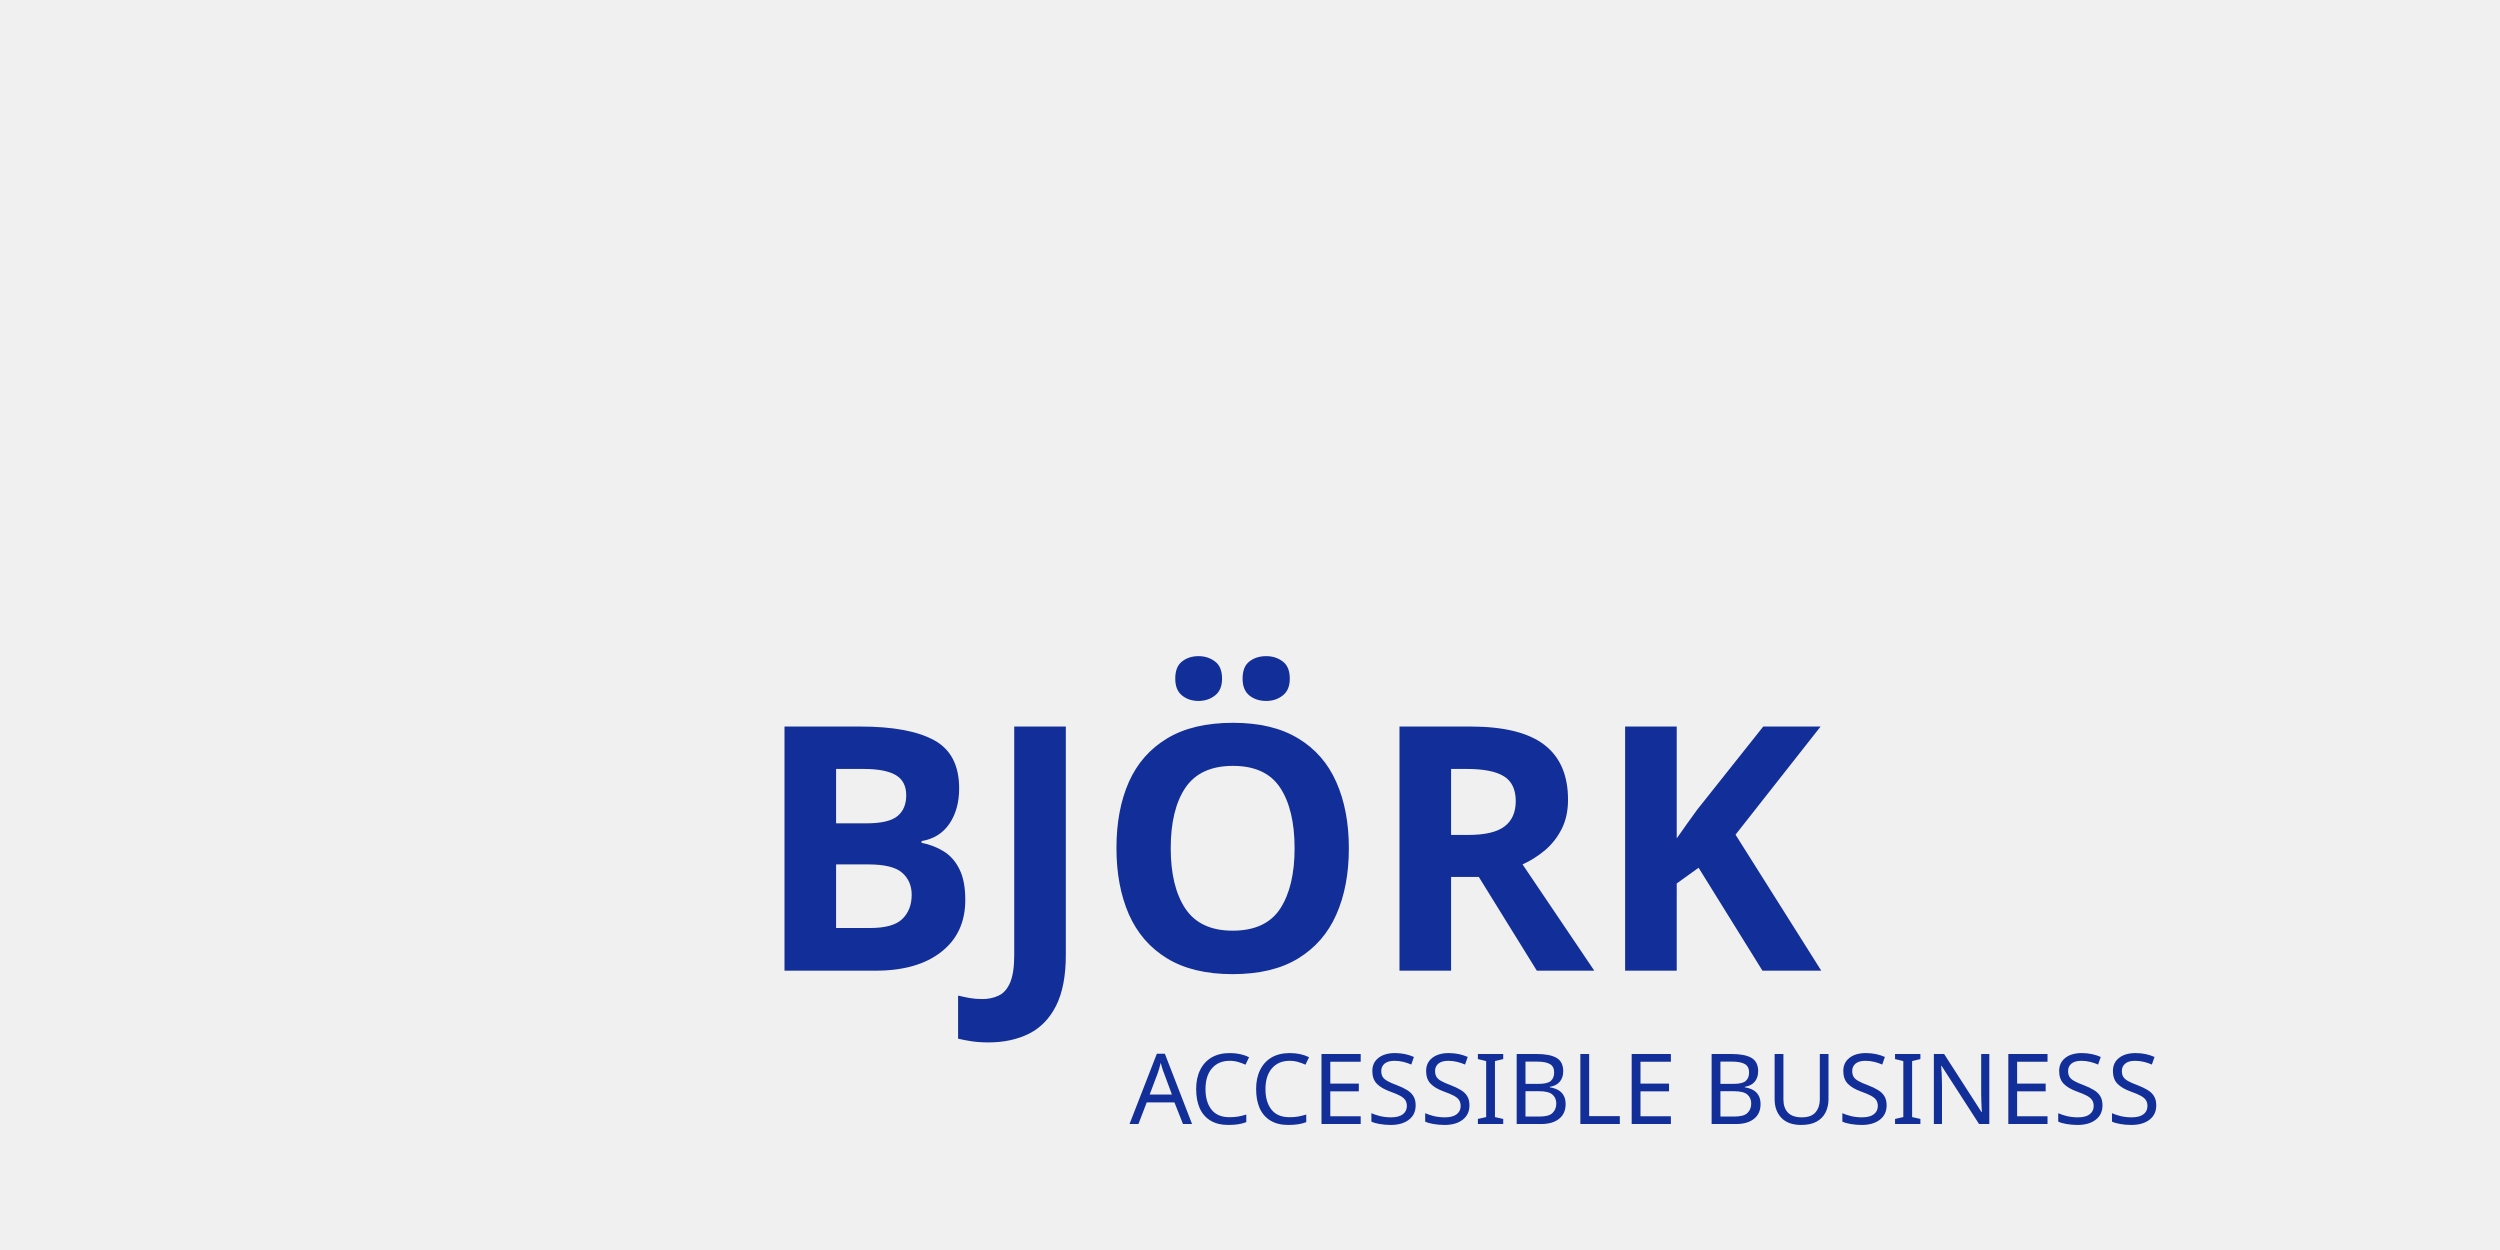
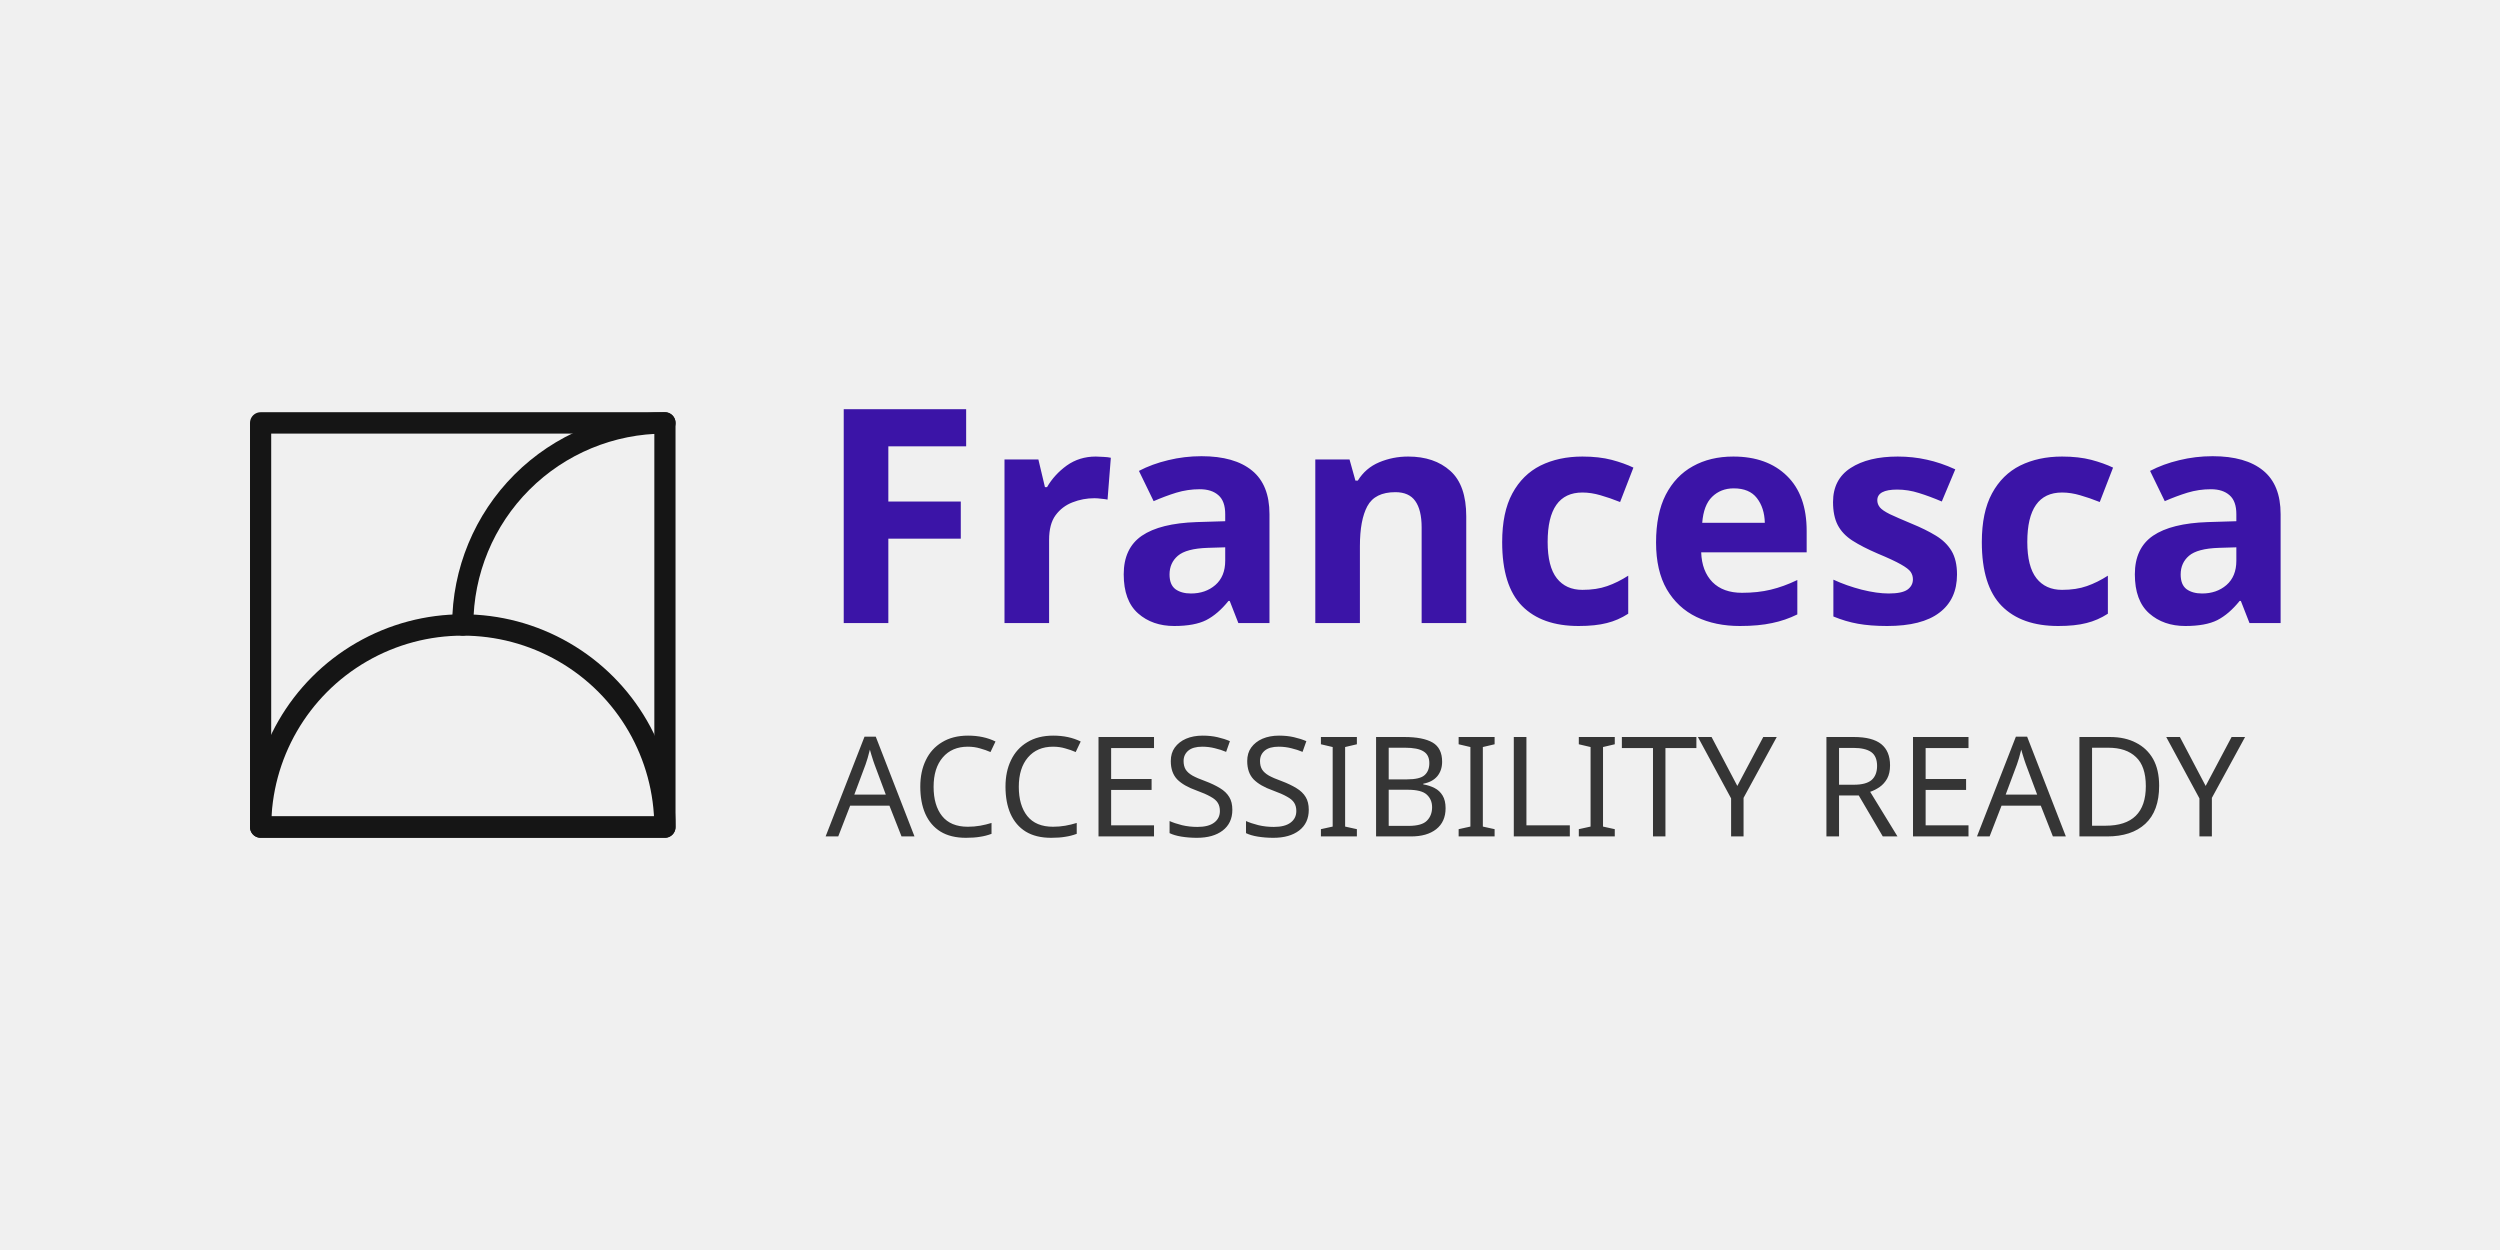
<svg xmlns="http://www.w3.org/2000/svg" width="400" height="200" viewBox="0 0 400 200" version="1.1" id="svg8">
  <defs id="defs2" />
  <g id="layer2" transform="translate(0,-5.291667)" style="display:none">
    <rect style="fill:#ffffff;stroke:none;stroke-width:1.89;stroke-linecap:square;stop-color:#000000" id="rect2524" width="400" height="200" x="0" y="5.292" rx="0" ry="0" />
  </g>
  <g id="layer1" style="display:none">
    <g id="g9365" transform="translate(0.6553203,-20.00002)">
      <g transform="matrix(2.727272,0,0,2.727272,-1734.171,-2359.224)" id="g2333" style="display:inline;stroke-width:0.367">
        <g style="display:inline;fill:#1a1a1a;stroke-width:1" id="g2331" transform="matrix(0.3666668,0,0,0.3666668,-149.2845,716.4422)">
          <path id="path2355" d="m 2299.035,535.179 c 3.094,16.083 -1.024,38.765 -15.636,46.162 -18.459,9.345 -55.174,1.709 -58.896,-18.643 -2.005,-10.96 16.274,-15.732 24.229,-23.534 9.983,-9.792 14.724,-29.548 28.708,-29.594 11.166,-0.036 19.486,14.643 21.595,25.608 z" style="opacity:1;fill:#ffffff;fill-opacity:1;stroke:none;stroke-width:1;stroke-linecap:square" />
          <path style="opacity:0.5;fill:#aa5a00;fill-opacity:1;stroke:none;stroke-width:1;stroke-linecap:square" d="m 2299.035,535.179 c 3.094,16.083 -1.024,38.765 -15.636,46.162 -18.459,9.345 -55.174,1.709 -58.896,-18.643 -2.005,-10.96 16.274,-15.732 24.229,-23.534 9.983,-9.792 14.724,-29.548 28.708,-29.594 11.166,-0.036 19.486,14.643 21.595,25.608 z" id="path2327" />
          <path style="fill:#1a1a10;fill-opacity:1;stroke-width:1" d="m 2270.983,559.873 c -8.923,8.51 -22.439,8.686 -30.259,0.373 -5.689,-6.047 -6.524,-13.554 -3.65,-19.453 3.099,-6.361 9.741,-9.047 14.564,-8.295 7.706,1.201 12.313,11.393 5.976,15.48 -1.048,0.676 -3.977,1.639 -5.383,-0.792 -1.118,-1.933 1.877,-2.619 0.707,-4.662 -1.097,-1.916 -3.731,-1.799 -5.248,-0.897 -3.125,1.859 -3.43,4.981 -3.092,7.166 1.107,7.162 9.258,9.539 14.736,7.802 11.058,-3.505 13.406,-17.758 5.53,-26.592 -5.94,-6.662 -13.994,-7.852 -21.47,-5.596 -4.176,1.26 -8.307,3.865 -11.294,7.484 -2.745,3.327 -4.75,7.133 -8.447,10.031 -7.061,5.536 -13.604,6.635 -19.421,6.228 -7.011,-0.49 -14.905,-3.496 -20.447,-11.802 -5.137,-7.699 -4.748,-17.28 -0.619,-24.191 7.008,-11.73 22.611,-13.595 30.441,-3.76 5.646,7.092 4.252,18.265 -4.733,21.21 -2.897,0.95 -6.434,0.287 -8.471,-1.42 -4.607,-3.861 -2.154,-9.126 0.664,-9.173 2.34,-0.039 1.361,2.717 3.507,3.116 3.416,0.635 4.595,-4.619 2.538,-7.6 -2.611,-3.782 -7.388,-3.752 -9.73,-3.038 -4.778,1.457 -7.077,5.835 -7.816,8.892 -0.819,3.386 -0.297,7.708 1.899,11.075 3.397,5.209 8.683,7.296 13.057,7.594 4.764,0.323 9.641,-0.841 14.547,-5.252 7.235,-6.506 8.215,-16.251 5.648,-23.654 -1.703,-4.912 -3.794,-8.232 -4.492,-12.738 -1.74,-11.212 3.175,-26.761 19.267,-31.214 7.151,-1.979 16.867,-1.042 23.464,6.21 6.705,7.371 7.241,16.608 3.918,23.14 -4.493,8.831 -14.117,11.229 -20.471,8.777 -4.83,-1.863 -9.244,-8.014 -8.436,-13.351 0.611,-4.035 3.887,-7.188 7.186,-7.752 3.761,-0.643 7.785,3.384 5.845,5.843 -1.529,1.938 -2.615,-0.301 -4.184,1.306 -2.621,2.684 2.467,6.846 6.325,5.903 7.006,-1.714 7.991,-10.319 5.18,-15.065 -3.073,-5.189 -8.094,-6.665 -11.948,-6.724 -3.196,-0.049 -7.192,0.76 -10.678,3.542 -8.364,6.675 -9.69,19.502 -0.972,29.108 5.263,5.8 11.182,6.507 18.32,7.396 6.139,0.764 12.768,2.92 18.035,8.7 5.936,6.517 7.671,13.271 7.579,19.212 -0.091,5.793 -2.434,12.441 -7.67,17.435 z" id="path2329" />
        </g>
      </g>
      <g id="g2060-2" transform="matrix(1.461833,0,0,1.461833,-810.2571,-702.694)" style="display:inline;fill:#1a1a10;fill-opacity:1;stroke-width:0.684">
        <text id="text2052-0" y="567.678" x="670.568" style="font-style:normal;font-variant:normal;font-weight:bold;font-stretch:normal;font-size:35.978px;line-height:44.973px;font-family:Montserrat;-inkscape-font-specification:'Montserrat Bold';font-variant-ligatures:normal;font-variant-caps:normal;font-variant-numeric:normal;text-align:start;letter-spacing:2.666px;word-spacing:0px;writing-mode:lr-tb;text-anchor:start;fill:#1a1a10;fill-opacity:1;stroke:none;stroke-width:0.415px;stroke-linecap:butt;stroke-linejoin:miter;stroke-opacity:1" xml:space="preserve">
          <tspan style="font-style:normal;font-variant:normal;font-weight:bold;font-stretch:normal;font-family:'Josefin Sans';-inkscape-font-specification:'Josefin Sans Bold';fill:#1a1a10;fill-opacity:1;stroke-width:0.415px" y="567.678" x="670.568" id="tspan2050-8">eimear</tspan>
        </text>
        <text xml:space="preserve" style="font-style:normal;font-variant:normal;font-weight:500;font-stretch:normal;font-size:10.475px;line-height:13.094px;font-family:Montserrat;-inkscape-font-specification:'Montserrat Medium';font-variant-ligatures:normal;font-variant-caps:normal;font-variant-numeric:normal;text-align:start;letter-spacing:0px;word-spacing:0px;writing-mode:lr-tb;text-anchor:start;opacity:1;fill:#1a1a10;fill-opacity:1;stroke:none;stroke-width:0.501px;stroke-linecap:butt;stroke-linejoin:miter;stroke-opacity:1" x="670.908" y="581.638" id="text2058-3">
          <tspan id="tspan2056-0" x="670.908" y="581.638" style="font-style:normal;font-variant:normal;font-weight:normal;font-stretch:normal;font-family:'Open Sans';-inkscape-font-specification:'Open Sans';fill:#1a1a10;fill-opacity:1;stroke-width:0.501px">INCLUSIVE MODERN SHOP</tspan>
        </text>
      </g>
    </g>
  </g>
  <g id="layer3" style="display:none">
    <g id="g9260" transform="matrix(0.7627738,0,0,0.7627738,47.44525,4.744492)" style="stroke-width:1.311">
      <g transform="matrix(3.333334,0,0,3.333334,-2040.164,-2586.83)" id="g1825" style="display:inline;stroke-width:0.393">
        <g transform="matrix(0.3199499,0,0,0.3199437,646.4531,464.2555)" style="stroke-width:12.293" id="g1823">
          <path id="path1819" style="color:#000000;font-style:normal;font-variant:normal;font-weight:normal;font-stretch:normal;font-size:medium;line-height:normal;font-family:sans-serif;font-variant-ligatures:normal;font-variant-position:normal;font-variant-caps:normal;font-variant-numeric:normal;font-variant-alternates:normal;font-variant-east-asian:normal;font-feature-settings:normal;font-variation-settings:normal;text-indent:0;text-align:start;text-decoration:none;text-decoration-line:none;text-decoration-style:solid;text-decoration-color:#000000;letter-spacing:normal;word-spacing:normal;text-transform:none;writing-mode:lr-tb;direction:ltr;text-orientation:mixed;dominant-baseline:auto;baseline-shift:baseline;text-anchor:start;white-space:normal;shape-padding:0;shape-margin:0;inline-size:0;clip-rule:nonzero;display:inline;overflow:visible;visibility:visible;isolation:auto;mix-blend-mode:normal;color-interpolation:sRGB;color-interpolation-filters:linearRGB;solid-color:#000000;solid-opacity:1;vector-effect:none;fill:#2e2d2a;fill-opacity:1;fill-rule:nonzero;stroke:none;stroke-width:4.917;stroke-linecap:square;stroke-linejoin:round;stroke-miterlimit:4;stroke-dasharray:none;stroke-dashoffset:0;stroke-opacity:1;color-rendering:auto;image-rendering:auto;shape-rendering:auto;text-rendering:auto;enable-background:accumulate;stop-color:#000000" d="m 79.941,993.28 c -0.015,0.055 -0.032,0.109 -0.047,0.164 l -3.371,3.371 c -15.037,15.037 -19.115,36.95 -12.26,55.73 -1.486,-0.545 -3.001,-1.033 -4.547,-1.447 -4.571,-1.225 -9.219,-1.815 -13.83,-1.805 -13.833,0.032 -27.326,5.484 -37.363,15.521 l -3.373,3.373 c -0.066,0.018 -0.095,0.027 -0.162,0.045 l 0.059,0.059 -0.059,0.059 c 0.08,0.033 0.117,0.046 0.195,0.078 l 3.34,3.34 c 13.383,13.383 32.911,18.617 51.193,13.719 1.545,-0.414 3.06,-0.9 4.545,-1.445 -6.853,18.779 -2.773,40.691 12.262,55.727 l 3.342,3.344 c 0.031,0.075 0.044,0.117 0.076,0.193 l 0.059,-0.059 0.059,0.059 c 0.031,-0.075 0.046,-0.119 0.076,-0.193 l 3.342,-3.344 c 13.383,-13.383 18.616,-32.911 13.717,-51.193 -0.414,-1.546 -0.902,-3.061 -1.447,-4.547 18.78,6.855 40.694,2.776 55.73,-12.26 l 3.373,-3.373 c 0.063,-0.017 0.098,-0.028 0.162,-0.045 l -0.059,-0.059 0.059,-0.059 c -0.061,-0.016 -0.106,-0.032 -0.166,-0.049 l -3.369,-3.369 c -10.328,-10.328 -23.902,-15.492 -37.477,-15.492 -6.188,0 -12.372,1.086 -18.252,3.232 0.545,-1.485 1.031,-2.999 1.445,-4.545 4.899,-18.282 -0.333,-37.812 -13.717,-51.195 l -3.332,-3.332 c -0.034,-0.081 -0.052,-0.12 -0.086,-0.203 L 80,993.339 Z M 80,1007.977 c 8.161,10.538 11.039,24.366 7.535,37.443 -1.503,5.608 -4.095,10.747 -7.533,15.19 -12.029,-15.473 -12.029,-37.159 -0.002,-52.633 z m 34,51.283 c 9.292,0 18.578,3.019 26.314,9.031 -15.473,12.026 -37.156,12.026 -52.629,0 7.736,-6.012 17.022,-9.031 26.314,-9.031 z m -68.096,0.027 c 3.741,-0.01 7.513,0.474 11.225,1.469 5.61,1.503 10.75,4.093 15.193,7.533 -4.444,3.44 -9.583,6.034 -15.193,7.537 -13.077,3.504 -26.905,0.626 -37.443,-7.535 7.547,-5.845 16.78,-8.984 26.219,-9.004 z m 34.1,16.684 c 3.438,4.442 6.029,9.584 7.531,15.191 3.504,13.077 0.626,26.905 -7.535,37.443 -12.028,-15.475 -12.027,-37.162 0.004,-52.635 z" />
          <path id="path1821" style="color:#000000;font-style:normal;font-variant:normal;font-weight:normal;font-stretch:normal;font-size:medium;line-height:normal;font-family:sans-serif;font-variant-ligatures:normal;font-variant-position:normal;font-variant-caps:normal;font-variant-numeric:normal;font-variant-alternates:normal;font-variant-east-asian:normal;font-feature-settings:normal;font-variation-settings:normal;text-indent:0;text-align:start;text-decoration:none;text-decoration-line:none;text-decoration-style:solid;text-decoration-color:#000000;letter-spacing:normal;word-spacing:normal;text-transform:none;writing-mode:lr-tb;direction:ltr;text-orientation:mixed;dominant-baseline:auto;baseline-shift:baseline;text-anchor:start;white-space:normal;shape-padding:0;shape-margin:0;inline-size:0;clip-rule:nonzero;display:inline;overflow:visible;visibility:visible;isolation:auto;mix-blend-mode:normal;color-interpolation:sRGB;color-interpolation-filters:linearRGB;solid-color:#000000;solid-opacity:1;vector-effect:none;fill:#2e2d2a;fill-opacity:1;fill-rule:nonzero;stroke:none;stroke-width:4.917;stroke-linecap:square;stroke-linejoin:round;stroke-miterlimit:4;stroke-dasharray:none;stroke-dashoffset:0;stroke-opacity:1;color-rendering:auto;image-rendering:auto;shape-rendering:auto;text-rendering:auto;enable-background:accumulate;stop-color:#000000" d="m 882.064,1132.002 v 0.061 h -0.064 c 0.025,0.06 0.038,0.086 0.062,0.144 v 3.559 c 10e-6,6.087 1.399,11.974 3.949,17.283 0.624,-0.024 1.249,-0.047 1.875,-0.049 2.318,-0.01 4.646,0.142 6.969,0.445 -2.64,-4.056 -4.37,-8.691 -4.992,-13.584 4.91,0.624 9.562,2.357 13.629,5.012 -0.382,-2.938 -0.523,-5.901 -0.414,-8.857 -5.315,-2.558 -11.213,-3.955 -17.309,-3.955 h -3.596 c -0.045,-0.026 -0.064,-0.034 -0.109,-0.061 z m 79.873,0 c -0.037,0.022 -0.076,0.039 -0.113,0.061 h -3.592 c -6.187,0 -12.041,1.43 -17.273,3.955 0.11,2.927 -0.02,5.874 -0.402,8.814 3.999,-2.601 8.61,-4.346 13.58,-4.969 -0.624,4.907 -2.36,9.553 -5.012,13.617 2.281,-0.298 4.577,-0.449 6.875,-0.449 0.659,0 1.318,0.023 1.977,0.047 2.559,-5.316 3.961,-11.212 3.961,-17.309 v -3.551 c 0.025,-0.061 0.037,-0.091 0.062,-0.154 h -0.062 z m -12.789,58.508 c 2.614,4.011 4.363,8.639 4.988,13.627 -4.97,-0.623 -9.581,-2.366 -13.58,-4.967 0.382,2.94 0.513,5.888 0.402,8.815 5.232,2.525 11.087,3.953 17.273,3.953 h 3.594 c 0.043,0.025 0.068,0.036 0.111,0.062 v -0.062 H 962 c -0.024,-0.041 -0.04,-0.073 -0.062,-0.113 v -3.592 c 2e-5,-6.197 -1.42,-12.07 -3.953,-17.311 -2.949,0.108 -5.905,-0.033 -8.836,-0.412 z m -54.32,0.051 c -2.939,0.382 -5.885,0.511 -8.811,0.4 -2.525,5.231 -3.955,11.086 -3.955,17.271 v 3.562 c -0.023,0.057 -0.038,0.085 -0.062,0.143 h 0.062 V 1212 c 0.057,-0.023 0.089,-0.039 0.145,-0.062 h 3.561 c 6.097,0 11.995,-1.402 17.311,-3.961 -0.108,-2.957 0.034,-5.921 0.416,-8.859 -4.067,2.657 -8.719,4.395 -13.631,5.019 0.623,-4.968 2.366,-9.578 4.965,-13.576 z" transform="translate(-842,-103.7084)" />
        </g>
      </g>
      <text xml:space="preserve" style="font-style:normal;font-variant:normal;font-weight:bold;font-stretch:normal;font-size:54.842px;line-height:68.553px;font-family:'Work Sans';-inkscape-font-specification:'Work Sans Bold';font-variant-ligatures:normal;font-variant-caps:normal;font-variant-numeric:normal;text-align:start;letter-spacing:3.931px;word-spacing:0px;writing-mode:lr-tb;text-anchor:start;display:inline;fill:#2e2d2a;fill-opacity:1;stroke:none;stroke-width:0.796px;stroke-linecap:butt;stroke-linejoin:miter;stroke-opacity:1" x="56.392" y="229.377" id="text2049">
        <tspan id="tspan2047" x="56.392" y="229.377" style="font-style:normal;font-variant:normal;font-weight:bold;font-stretch:normal;font-family:Poppins;-inkscape-font-specification:'Poppins Bold';fill:#2e2d2a;fill-opacity:1;stroke-width:0.796px">DEBORAH</tspan>
      </text>
    </g>
  </g>
+   <g id="g196" style="display:inline">
+     <g transform="matrix(1.702124,0,0,1.702124,-1011.424,-631.9126)" id="g72992" style="display:inline;fill:#1a1a1a">
+       <g id="g72980" transform="matrix(-0.2161912,0,0,0.2178134,702.4772,272.2652)" style="display:inline;stroke:#151515;stroke-width:4.608;stroke-opacity:1">
+         <path id="path72974" style="fill:none;fill-opacity:0;stroke:#151515;stroke-width:9.217;stroke-linecap:round;stroke-linejoin:round;stroke-miterlimit:4;stroke-dasharray:none;stroke-opacity:1;stop-color:#000000" d="M 211.667,636.958 H 387.471 V 811.385 H 211.667 Z" />
+         <path style="fill:none;fill-opacity:0;stroke:#151515;stroke-width:9.217;stroke-linecap:round;stroke-linejoin:round;stroke-opacity:1;stop-color:#000000" id="path72976" transform="scale(1,-1)" d="m 387.458,-811.385 a 87.889,87.227 0 0 1 -43.944,75.541 87.889,87.227 0 0 1 -87.889,0 87.889,87.227 0 0 1 -43.944,-75.541 h 87.889 z" />
+         <path style="fill:none;fill-opacity:0;stroke:#151515;stroke-width:9.217;stroke-linecap:round;stroke-linejoin:round;stroke-opacity:1;stop-color:#000000" id="path72978" transform="matrix(0,1,1,0,0,0)" d="m 724.172,299.569 a 87.213,87.902 0 0 1 -61.669,-25.746 87.213,87.902 0 0 1 -25.544,-62.156" />
+       </g>
+       <g style="fill:#151515;fill-opacity:1;stroke-width:0.961" transform="matrix(1.040229,0,0,1.040229,-26.04663,-156.746)" id="g72990">
+         <text xml:space="preserve" style="font-style:normal;font-variant:normal;font-weight:normal;font-stretch:normal;font-size:27.058px;line-height:33.822px;font-family:Bitter;-inkscape-font-specification:Bitter;font-variant-ligatures:normal;font-variant-caps:normal;font-variant-numeric:normal;text-align:start;letter-spacing:0px;word-spacing:0px;writing-mode:lr-tb;text-anchor:start;fill:#3b14a7;fill-opacity:1;stroke:none;stroke-width:0.583px;stroke-linecap:butt;stroke-linejoin:miter;stroke-opacity:1" x="670.077" y="563.876" id="text72984">
+           <tspan id="tspan72982" x="670.077" y="563.876" style="font-style:normal;font-variant:normal;font-weight:bold;font-stretch:normal;font-family:Bitter;-inkscape-font-specification:'Bitter Bold';fill:#3b14a7;fill-opacity:1;stroke-width:0.583px">Francesca</tspan>
+         </text>
+         <text id="text72988" y="583.158" x="670.879" style="font-style:normal;font-variant:normal;font-weight:normal;font-stretch:normal;font-size:12.584px;line-height:15.73px;font-family:Heebo;-inkscape-font-specification:Heebo;font-variant-ligatures:normal;font-variant-caps:normal;font-variant-numeric:normal;text-align:start;letter-spacing:0px;word-spacing:0px;writing-mode:lr-tb;text-anchor:start;opacity:1;fill:#353535;fill-opacity:1;stroke:none;stroke-width:0.704px;stroke-linecap:butt;stroke-linejoin:miter;stroke-opacity:1" xml:space="preserve">
+           <tspan style="font-style:normal;font-variant:normal;font-weight:normal;font-stretch:normal;font-family:Heebo;-inkscape-font-specification:Heebo;fill:#353535;fill-opacity:1;stroke-width:0.704px" y="583.158" x="670.879" id="tspan72986">ACCESSIBILITY READY</tspan>
+         </text>
+       </g>
+     </g>
+   </g>
  <g id="layer4" style="display:none">
    <g id="g9177" transform="translate(-2.319998,4.989991)">
      <g id="g1606" transform="matrix(4.411147,0,0,4.395189,-2837.29,-3447.728)" style="display:inline;stroke-width:0.227">
        <g style="display:inline;stroke-width:14.904" id="g27177-6-7" transform="matrix(0.1523809,0,0,0.1523809,610.4872,742.1572)">
          <path transform="translate(0,5.291667)" d="m 304,302 v 124 a 100,100 0 0 0 50,86.604 100,100 0 0 0 100,0 A 100,100 0 0 0 504,426 V 302 Z" style="opacity:1;fill:none;stroke:#1a1a1a;stroke-width:14.904;stroke-linecap:round;stroke-linejoin:miter" id="rect27142-7-0" />
          <text xml:space="preserve" style="font-style:normal;font-variant:normal;font-weight:bold;font-stretch:normal;font-size:148.802px;line-height:186.003px;font-family:'Segoe UI';-inkscape-font-specification:'Segoe UI Bold';font-variant-ligatures:normal;font-variant-caps:normal;font-variant-numeric:normal;text-align:start;letter-spacing:0px;word-spacing:0px;writing-mode:lr-tb;text-anchor:start;fill:#1a1a1a;fill-opacity:1;stroke:none;stroke-width:14.904;stroke-linecap:butt;stroke-linejoin:miter;stroke-opacity:1" x="404.38" y="462.349" id="text27151-5-3">
            <tspan id="tspan27149-1-6" x="404.38" y="462.349" style="font-style:normal;font-variant:normal;font-weight:bold;font-stretch:normal;font-family:'Work Sans';-inkscape-font-specification:'Work Sans Bold';text-align:center;text-anchor:middle;fill:#1a1a1a;stroke-width:14.904">C</tspan>
          </text>
        </g>
      </g>
      <g id="g1177" transform="translate(-453.2255,-464.4769)" style="display:inline;fill:#1a1a1a;fill-opacity:1">
        <text id="text1061" y="552.316" x="670.786" style="font-style:normal;font-variant:normal;font-weight:bold;font-stretch:normal;font-size:41.849px;line-height:52.311px;font-family:'Work Sans';-inkscape-font-specification:'Work Sans Bold';font-variant-ligatures:normal;font-variant-caps:normal;font-variant-numeric:normal;text-align:start;letter-spacing:0px;word-spacing:0px;writing-mode:lr-tb;text-anchor:start;fill:#1a1a1a;fill-opacity:1;stroke:none;stroke-width:1px;stroke-linecap:butt;stroke-linejoin:miter;stroke-opacity:1" xml:space="preserve">
          <tspan style="font-style:normal;font-variant:normal;font-weight:bold;font-stretch:normal;font-family:'Work Sans';-inkscape-font-specification:'Work Sans Bold';fill:#1a1a1a;fill-opacity:1;stroke-width:1px" y="552.316" x="670.786" id="tspan1059">Cindy</tspan>
        </text>
        <text xml:space="preserve" style="font-style:normal;font-variant:normal;font-weight:normal;font-stretch:normal;font-size:12.43px;line-height:15.537px;font-family:'Work Sans';-inkscape-font-specification:'Work Sans';font-variant-ligatures:normal;font-variant-caps:normal;font-variant-numeric:normal;text-align:start;letter-spacing:0px;word-spacing:0px;writing-mode:lr-tb;text-anchor:start;opacity:1;fill:#1a1a1a;fill-opacity:1;stroke:none;stroke-width:0.814px;stroke-linecap:butt;stroke-linejoin:miter;stroke-opacity:1" x="672.114" y="581.169" id="text1065">
          <tspan id="tspan1067" x="672.114" y="581.169" style="font-style:normal;font-variant:normal;font-weight:normal;font-stretch:normal;font-family:'Work Sans';-inkscape-font-specification:'Work Sans';fill:#1a1a1a;fill-opacity:1;stroke-width:0.814px">LOCAL GOVERNMENT</tspan>
          <tspan id="tspan1155" x="672.114" y="596.706" style="font-style:normal;font-variant:normal;font-weight:normal;font-stretch:normal;font-family:'Work Sans';-inkscape-font-specification:'Work Sans';fill:#1a1a1a;fill-opacity:1;stroke-width:0.814px">DONE <tspan id="tspan1169" style="font-style:normal;font-variant:normal;font-weight:bold;font-stretch:normal;font-family:'Work Sans';-inkscape-font-specification:'Work Sans';fill:#1a1a1a;fill-opacity:1;stroke-width:0.814px">ACCESSIBLY</tspan>
          </tspan>
        </text>
      </g>
    </g>
  </g>
  <g id="layer5" style="display:none">
    <g id="g7890" transform="translate(11.69197)">
      <g id="g1410" transform="matrix(3.999999,0,0,3.999999,-2780.882,-3149.803)" style="display:inline;stroke-width:0.25">
        <path id="path861-8" d="m 751.791,792.452 c -1.485,0.017 -3.113,0.395 -4.742,1.326 l -14.629,8.362 v 25.086 l 1.829,1.045 v -25.086 l 14.628,-8.362 c 3.657,-2.038 9.874,0.627 5.486,3.136 l -14.628,8.362 v 25.086 l 1.828,1.045 14.628,-8.362 c 1.463,-0.836 1.829,-1.463 1.829,-3.136 v -25.086 c 0,-1.47 -2.712,-3.456 -6.229,-3.416 z m 0.127,3.05 c -0.343,0 -0.754,0.104 -1.212,0.366 l -5.486,3.136 1.828,1.045 5.486,-3.136 c 0.823,-0.47 0.411,-1.411 -0.617,-1.411 z m -8.526,4.547 -7.314,4.181 v 25.086 l 1.889,1.08 -0.061,-25.12 7.303,-4.175 z" style="display:inline;opacity:1;fill:#ce1e0f;fill-opacity:1;fill-rule:nonzero;stroke:none;stroke-width:0.028;stroke-linecap:round;stroke-linejoin:round;stroke-miterlimit:4;stroke-dasharray:none;stroke-dashoffset:0;stroke-opacity:1;paint-order:normal" />
      </g>
      <text xml:space="preserve" style="font-style:normal;font-variant:normal;font-weight:bold;font-stretch:normal;font-size:18.643px;line-height:23.303px;font-family:Roboto;-inkscape-font-specification:'Roboto Bold';font-variant-ligatures:normal;font-variant-caps:normal;font-variant-numeric:normal;text-align:start;letter-spacing:0.932px;word-spacing:0px;writing-mode:lr-tb;text-anchor:start;display:inline;fill:#ce1e0f;fill-opacity:1;stroke:none;stroke-width:4.525px;stroke-linecap:butt;stroke-linejoin:miter;stroke-opacity:1" x="-108.949" y="138.727" id="text1867-9" transform="rotate(-90)">
        <tspan id="tspan1865-0" x="-108.483" y="138.727" style="font-style:normal;font-variant:normal;font-weight:bold;font-stretch:normal;font-size:18.643px;font-family:Poppins;-inkscape-font-specification:'Poppins Bold';text-align:center;text-anchor:middle;fill:#ce1e0f;fill-opacity:1;stroke-width:4.525px">ANGELICA</tspan>
      </text>
    </g>
  </g>
-   <g id="layer6" style="display:inline">
+   <g id="layer6" style="display:none">
    <g id="g7900">
      <g transform="matrix(4.444439,0,0,4.444439,-2884.934,-3482.436)" id="g1532" style="display:inline;stroke-width:0.225">
        <text id="text1640-8-7" y="823.776" x="672.031" style="font-style:normal;font-variant:normal;font-weight:bold;font-stretch:normal;font-size:39.046px;line-height:48.807px;font-family:'Segoe UI';-inkscape-font-specification:'Segoe UI Bold';font-variant-ligatures:normal;font-variant-caps:normal;font-variant-numeric:normal;text-align:start;letter-spacing:0px;word-spacing:0px;writing-mode:lr-tb;text-anchor:start;display:inline;fill:#122e98;fill-opacity:1;stroke:none;stroke-width:1.046px;stroke-linecap:butt;stroke-linejoin:miter;stroke-opacity:1" xml:space="preserve">
          <tspan style="font-style:normal;font-variant:normal;font-weight:bold;font-stretch:normal;font-family:Poppins;-inkscape-font-specification:'Poppins Bold';text-align:center;text-anchor:middle;fill:#122e98;fill-opacity:1;stroke-width:1.046px" y="823.776" x="672.031" id="tspan1638-1-4">Ö</tspan>
        </text>
      </g>
      <g style="display:inline;fill:#122e98;fill-opacity:1;stroke-width:0.732" transform="matrix(1.365334,0,0,1.365334,-736.973,-618.239)" id="g1470-6-2-1">
        <text id="text1468-2-35-7" y="584.533" x="672.139" style="font-style:normal;font-variant:normal;font-weight:normal;font-stretch:normal;font-size:11.479px;line-height:14.349px;font-family:'Work Sans';-inkscape-font-specification:'Work Sans';font-variant-ligatures:normal;font-variant-caps:normal;font-variant-numeric:normal;text-align:start;letter-spacing:0px;word-spacing:0px;writing-mode:lr-tb;text-anchor:start;opacity:1;fill:#122e98;fill-opacity:1;stroke:none;stroke-width:0.596px;stroke-linecap:butt;stroke-linejoin:miter;stroke-opacity:1" xml:space="preserve">
          <tspan style="font-style:normal;font-variant:normal;font-weight:normal;font-stretch:normal;font-family:'Work Sans';-inkscape-font-specification:'Work Sans';fill:#122e98;fill-opacity:1;stroke-width:0.596px" y="584.533" x="672.139" id="tspan1466-8-6-6">ACCESSIBLE BUSINESS</tspan>
        </text>
        <text xml:space="preserve" style="font-style:normal;font-variant:normal;font-weight:bold;font-stretch:normal;font-size:40.062px;line-height:50.078px;font-family:'Segoe UI';-inkscape-font-specification:'Segoe UI Bold';font-variant-ligatures:normal;font-variant-caps:normal;font-variant-numeric:normal;text-align:start;letter-spacing:0px;word-spacing:0px;writing-mode:lr-tb;text-anchor:start;display:inline;fill:#122e98;fill-opacity:1;stroke:none;stroke-width:4.232px;stroke-linecap:butt;stroke-linejoin:miter;stroke-opacity:1" x="737.524" y="566.561" id="text1875-6">
          <tspan id="tspan1873-4" x="737.524" y="566.561" style="font-style:normal;font-variant:normal;font-weight:bold;font-stretch:normal;font-family:Poppins;-inkscape-font-specification:'Poppins Bold';text-align:center;text-anchor:middle;fill:#122e98;fill-opacity:1;stroke-width:4.232px">BJÖRK</tspan>
        </text>
      </g>
    </g>
  </g>
</svg>
